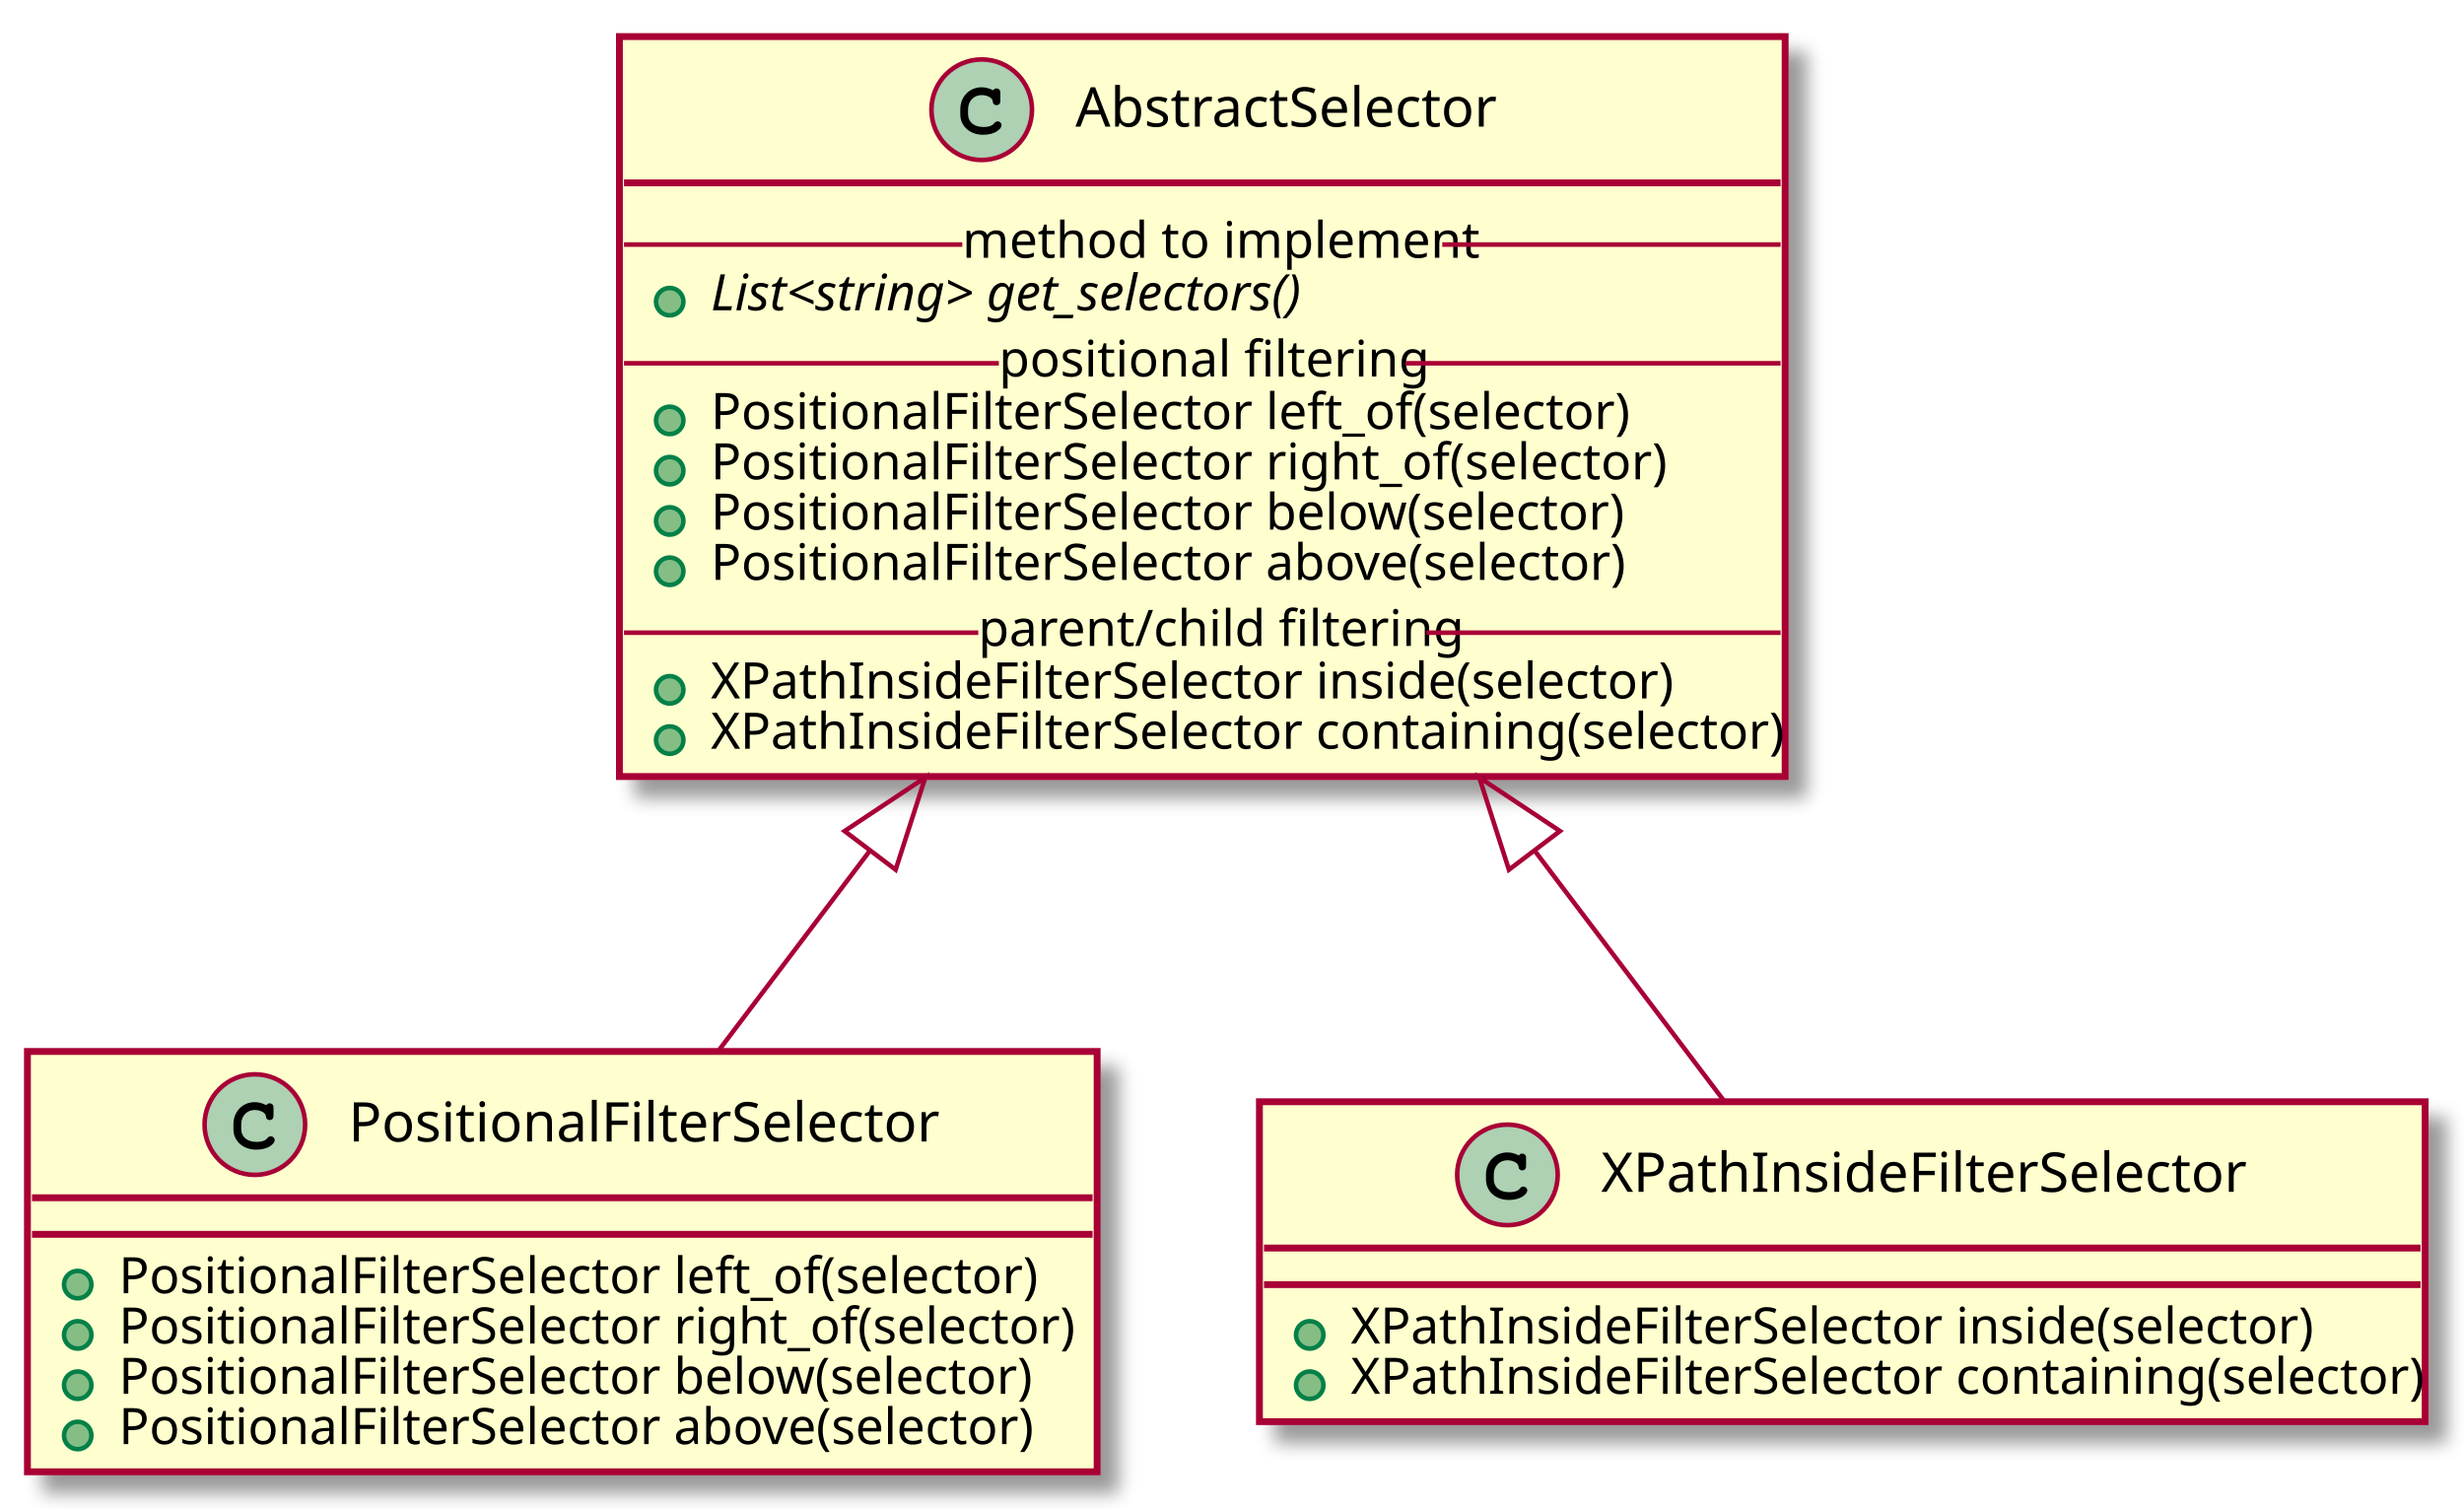
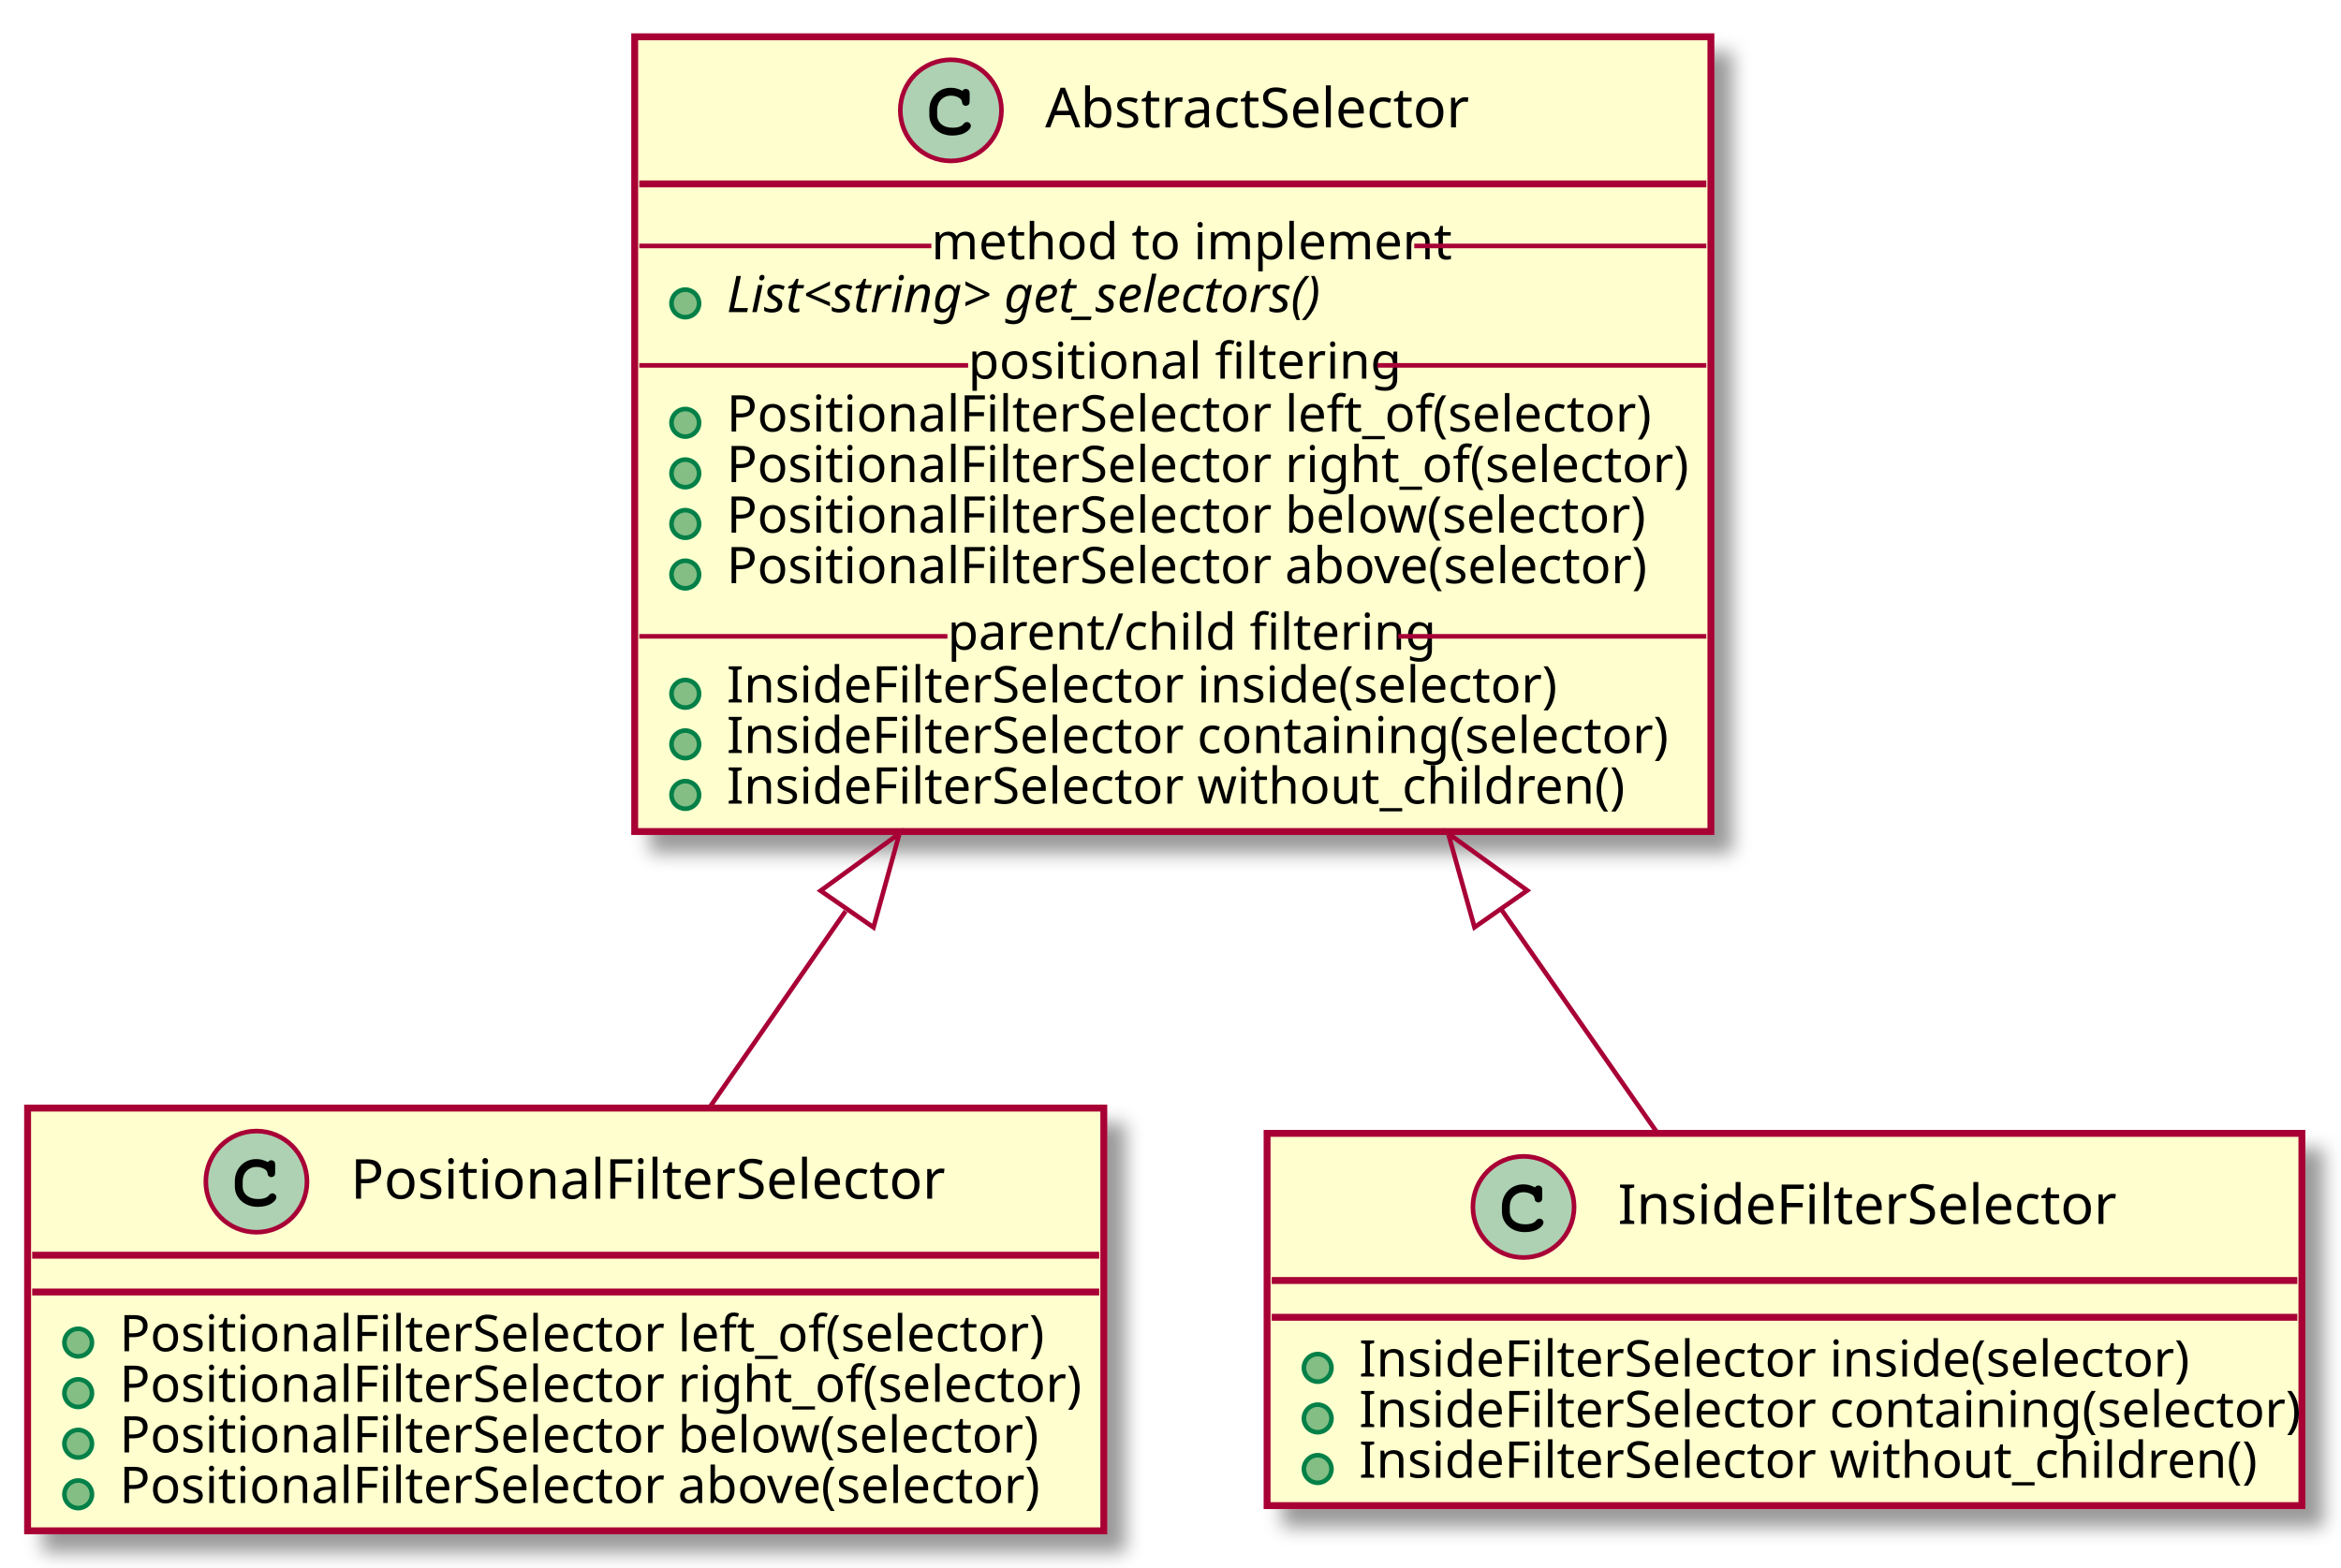
- <svg xmlns="http://www.w3.org/2000/svg" height="330px" style="width:539px;height:330px;" version="1.1" viewBox="0 0 539 330" width="539px">
+ <svg xmlns="http://www.w3.org/2000/svg" height="341px" style="width:509px;height:341px;" version="1.1" viewBox="0 0 509 341" width="509px">
  <defs>
    <filter height="300%" id="f1" width="300%" x="-1" y="-1">
      <feGaussianBlur result="blurOut" stdDeviation="2.0" />
      <feColorMatrix in="blurOut" result="blurOut2" type="matrix" values="0 0 0 0 0 0 0 0 0 0 0 0 0 0 0 0 0 0 .4 0" />
      <feOffset dx="4.0" dy="4.0" in="blurOut2" result="blurOut3" />
      <feBlend in="SourceGraphic" in2="blurOut3" mode="normal" />
    </filter>
  </defs>
  <g>
-     <rect fill="#FEFECE" filter="url(#f1)" height="161.863" style="stroke: #A80036; stroke-width: 1.5;" width="255" x="135.5" y="8" />
-     <ellipse cx="214.75" cy="24" fill="#ADD1B2" rx="11" ry="11" style="stroke: #A80036; stroke-width: 1.0;" />
-     <path d="M217.094,19.672 L217.266,19.75 C217.484,19.438 217.688,19.344 217.984,19.344 C218.281,19.344 218.562,19.484 218.719,19.75 C218.812,19.906 218.828,20.031 218.828,20.469 L218.828,21.891 C218.828,22.312 218.797,22.5 218.688,22.656 C218.516,22.875 218.25,23.016 217.984,23.016 C217.766,23.016 217.531,22.906 217.391,22.766 C217.25,22.641 217.219,22.516 217.156,22.109 C217.062,21.703 216.891,21.484 216.406,21.203 C215.938,20.953 215.328,20.797 214.75,20.797 C213.016,20.797 211.766,22.109 211.766,23.891 L211.766,24.984 C211.766,26.688 213.062,27.781 215.109,27.781 C215.875,27.781 216.562,27.656 216.984,27.391 C217.172,27.297 217.172,27.297 217.625,26.812 C217.812,26.625 218.016,26.547 218.234,26.547 C218.703,26.547 219.094,26.938 219.094,27.391 C219.094,27.781 218.766,28.234 218.188,28.641 C217.438,29.188 216.281,29.484 215.062,29.484 C212.172,29.484 210.062,27.594 210.062,25.016 L210.062,23.891 C210.062,21.172 212.062,19.094 214.688,19.094 C215.562,19.094 216.156,19.234 217.094,19.672 Z " />
-     <text fill="#000000" font-family="sans-serif" font-size="12" lengthAdjust="spacingAndGlyphs" textLength="88" x="235.25" y="27.7">AbstractSelector</text>
-     <line style="stroke: #A80036; stroke-width: 1.5;" x1="136.5" x2="389.5" y1="40" y2="40" />
-     <ellipse cx="146.5" cy="65.986" fill="#84BE84" rx="3" ry="3" style="stroke: #038048; stroke-width: 1.0;" />
-     <text fill="#000000" font-family="sans-serif" font-size="11" font-style="italic" lengthAdjust="spacingAndGlyphs" textLength="132" x="155.5" y="67.876">List&lt;string&gt; get_selectors()</text>
-     <line style="stroke: #A80036; stroke-width: 1.0;" x1="136.5" x2="210.5" y1="53.493" y2="53.493" />
-     <text fill="#000000" font-family="sans-serif" font-size="11" lengthAdjust="spacingAndGlyphs" textLength="105" x="210.5" y="56.382">method to implement</text>
-     <line style="stroke: #A80036; stroke-width: 1.0;" x1="315.5" x2="389.5" y1="53.493" y2="53.493" />
-     <ellipse cx="146.5" cy="91.959" fill="#84BE84" rx="3" ry="3" style="stroke: #038048; stroke-width: 1.0;" />
-     <text fill="#000000" font-family="sans-serif" font-size="11" lengthAdjust="spacingAndGlyphs" textLength="201" x="155.5" y="93.848">PositionalFilterSelector left_of(selector)</text>
-     <ellipse cx="146.5" cy="102.959" fill="#84BE84" rx="3" ry="3" style="stroke: #038048; stroke-width: 1.0;" />
-     <text fill="#000000" font-family="sans-serif" font-size="11" lengthAdjust="spacingAndGlyphs" textLength="208" x="155.5" y="104.848">PositionalFilterSelector right_of(selector)</text>
-     <ellipse cx="146.5" cy="113.959" fill="#84BE84" rx="3" ry="3" style="stroke: #038048; stroke-width: 1.0;" />
-     <text fill="#000000" font-family="sans-serif" font-size="11" lengthAdjust="spacingAndGlyphs" textLength="199" x="155.5" y="115.848">PositionalFilterSelector below(selector)</text>
-     <ellipse cx="146.5" cy="124.959" fill="#84BE84" rx="3" ry="3" style="stroke: #038048; stroke-width: 1.0;" />
-     <text fill="#000000" font-family="sans-serif" font-size="11" lengthAdjust="spacingAndGlyphs" textLength="200" x="155.5" y="126.848">PositionalFilterSelector above(selector)</text>
-     <line style="stroke: #A80036; stroke-width: 1.0;" x1="136.5" x2="218.5" y1="79.466" y2="79.466" />
-     <text fill="#000000" font-family="sans-serif" font-size="11" lengthAdjust="spacingAndGlyphs" textLength="89" x="218.5" y="82.355">positional filtering</text>
-     <line style="stroke: #A80036; stroke-width: 1.0;" x1="307.5" x2="389.5" y1="79.466" y2="79.466" />
-     <ellipse cx="146.5" cy="150.891" fill="#84BE84" rx="3" ry="3" style="stroke: #038048; stroke-width: 1.0;" />
-     <text fill="#000000" font-family="sans-serif" font-size="11" lengthAdjust="spacingAndGlyphs" textLength="208" x="155.5" y="152.78">XPathInsideFilterSelector inside(selector)</text>
-     <ellipse cx="146.5" cy="161.891" fill="#84BE84" rx="3" ry="3" style="stroke: #038048; stroke-width: 1.0;" />
-     <text fill="#000000" font-family="sans-serif" font-size="11" lengthAdjust="spacingAndGlyphs" textLength="229" x="155.5" y="163.78">XPathInsideFilterSelector containing(selector)</text>
-     <line style="stroke: #A80036; stroke-width: 1.0;" x1="136.5" x2="214" y1="138.398" y2="138.398" />
-     <text fill="#000000" font-family="sans-serif" font-size="11" lengthAdjust="spacingAndGlyphs" textLength="98" x="214" y="141.287">parent/child filtering</text>
-     <line style="stroke: #A80036; stroke-width: 1.0;" x1="312" x2="389.5" y1="138.398" y2="138.398" />
-     <rect fill="#FEFECE" filter="url(#f1)" height="91.945" style="stroke: #A80036; stroke-width: 1.5;" width="234" x="6" y="230" />
-     <ellipse cx="55.75" cy="246" fill="#ADD1B2" rx="11" ry="11" style="stroke: #A80036; stroke-width: 1.0;" />
-     <path d="M58.094,241.672 L58.266,241.75 C58.484,241.438 58.688,241.344 58.984,241.344 C59.281,241.344 59.562,241.484 59.719,241.75 C59.812,241.906 59.828,242.031 59.828,242.469 L59.828,243.891 C59.828,244.312 59.797,244.5 59.688,244.656 C59.516,244.875 59.25,245.016 58.984,245.016 C58.766,245.016 58.531,244.906 58.391,244.766 C58.25,244.641 58.219,244.516 58.156,244.109 C58.062,243.703 57.891,243.484 57.406,243.203 C56.938,242.953 56.328,242.797 55.75,242.797 C54.016,242.797 52.766,244.109 52.766,245.891 L52.766,246.984 C52.766,248.688 54.062,249.781 56.109,249.781 C56.875,249.781 57.562,249.656 57.984,249.391 C58.172,249.297 58.172,249.297 58.625,248.812 C58.812,248.625 59.016,248.547 59.234,248.547 C59.703,248.547 60.094,248.938 60.094,249.391 C60.094,249.781 59.766,250.234 59.188,250.641 C58.438,251.188 57.281,251.484 56.062,251.484 C53.172,251.484 51.062,249.594 51.062,247.016 L51.062,245.891 C51.062,243.172 53.062,241.094 55.688,241.094 C56.562,241.094 57.156,241.234 58.094,241.672 Z " />
-     <text fill="#000000" font-family="sans-serif" font-size="12" lengthAdjust="spacingAndGlyphs" textLength="126" x="76.25" y="249.7">PositionalFilterSelector</text>
-     <line style="stroke: #A80036; stroke-width: 1.5;" x1="7" x2="239" y1="262" y2="262" />
-     <line style="stroke: #A80036; stroke-width: 1.5;" x1="7" x2="239" y1="270" y2="270" />
-     <ellipse cx="17" cy="281" fill="#84BE84" rx="3" ry="3" style="stroke: #038048; stroke-width: 1.0;" />
-     <text fill="#000000" font-family="sans-serif" font-size="11" lengthAdjust="spacingAndGlyphs" textLength="201" x="26" y="282.889">PositionalFilterSelector left_of(selector)</text>
+     <rect fill="#FEFECE" filter="url(#f1)" height="172.85" style="stroke: #A80036; stroke-width: 1.5;" width="234" x="138" y="8" />
+     <ellipse cx="206.75" cy="24" fill="#ADD1B2" rx="11" ry="11" style="stroke: #A80036; stroke-width: 1.0;" />
+     <path d="M209.094,19.672 L209.266,19.75 C209.484,19.438 209.688,19.344 209.984,19.344 C210.281,19.344 210.562,19.484 210.719,19.75 C210.812,19.906 210.828,20.031 210.828,20.469 L210.828,21.891 C210.828,22.312 210.797,22.5 210.688,22.656 C210.516,22.875 210.25,23.016 209.984,23.016 C209.766,23.016 209.531,22.906 209.391,22.766 C209.25,22.641 209.219,22.516 209.156,22.109 C209.062,21.703 208.891,21.484 208.406,21.203 C207.938,20.953 207.328,20.797 206.75,20.797 C205.016,20.797 203.766,22.109 203.766,23.891 L203.766,24.984 C203.766,26.688 205.062,27.781 207.109,27.781 C207.875,27.781 208.562,27.656 208.984,27.391 C209.172,27.297 209.172,27.297 209.625,26.812 C209.812,26.625 210.016,26.547 210.234,26.547 C210.703,26.547 211.094,26.938 211.094,27.391 C211.094,27.781 210.766,28.234 210.188,28.641 C209.438,29.188 208.281,29.484 207.062,29.484 C204.172,29.484 202.062,27.594 202.062,25.016 L202.062,23.891 C202.062,21.172 204.062,19.094 206.688,19.094 C207.562,19.094 208.156,19.234 209.094,19.672 Z " />
+     <text fill="#000000" font-family="sans-serif" font-size="12" lengthAdjust="spacingAndGlyphs" textLength="88" x="227.25" y="27.7">AbstractSelector</text>
+     <line style="stroke: #A80036; stroke-width: 1.5;" x1="139" x2="371" y1="40" y2="40" />
+     <ellipse cx="149" cy="65.986" fill="#84BE84" rx="3" ry="3" style="stroke: #038048; stroke-width: 1.0;" />
+     <text fill="#000000" font-family="sans-serif" font-size="11" font-style="italic" lengthAdjust="spacingAndGlyphs" textLength="132" x="158" y="67.876">List&lt;string&gt; get_selectors()</text>
+     <line style="stroke: #A80036; stroke-width: 1.0;" x1="139" x2="202.5" y1="53.493" y2="53.493" />
+     <text fill="#000000" font-family="sans-serif" font-size="11" lengthAdjust="spacingAndGlyphs" textLength="105" x="202.5" y="56.382">method to implement</text>
+     <line style="stroke: #A80036; stroke-width: 1.0;" x1="307.5" x2="371" y1="53.493" y2="53.493" />
+     <ellipse cx="149" cy="91.959" fill="#84BE84" rx="3" ry="3" style="stroke: #038048; stroke-width: 1.0;" />
+     <text fill="#000000" font-family="sans-serif" font-size="11" lengthAdjust="spacingAndGlyphs" textLength="201" x="158" y="93.848">PositionalFilterSelector left_of(selector)</text>
+     <ellipse cx="149" cy="102.959" fill="#84BE84" rx="3" ry="3" style="stroke: #038048; stroke-width: 1.0;" />
+     <text fill="#000000" font-family="sans-serif" font-size="11" lengthAdjust="spacingAndGlyphs" textLength="208" x="158" y="104.848">PositionalFilterSelector right_of(selector)</text>
+     <ellipse cx="149" cy="113.959" fill="#84BE84" rx="3" ry="3" style="stroke: #038048; stroke-width: 1.0;" />
+     <text fill="#000000" font-family="sans-serif" font-size="11" lengthAdjust="spacingAndGlyphs" textLength="199" x="158" y="115.848">PositionalFilterSelector below(selector)</text>
+     <ellipse cx="149" cy="124.959" fill="#84BE84" rx="3" ry="3" style="stroke: #038048; stroke-width: 1.0;" />
+     <text fill="#000000" font-family="sans-serif" font-size="11" lengthAdjust="spacingAndGlyphs" textLength="200" x="158" y="126.848">PositionalFilterSelector above(selector)</text>
+     <line style="stroke: #A80036; stroke-width: 1.0;" x1="139" x2="210.5" y1="79.466" y2="79.466" />
+     <text fill="#000000" font-family="sans-serif" font-size="11" lengthAdjust="spacingAndGlyphs" textLength="89" x="210.5" y="82.355">positional filtering</text>
+     <line style="stroke: #A80036; stroke-width: 1.0;" x1="299.5" x2="371" y1="79.466" y2="79.466" />
+     <ellipse cx="149" cy="150.891" fill="#84BE84" rx="3" ry="3" style="stroke: #038048; stroke-width: 1.0;" />
+     <text fill="#000000" font-family="sans-serif" font-size="11" lengthAdjust="spacingAndGlyphs" textLength="178" x="158" y="152.78">InsideFilterSelector inside(selector)</text>
+     <ellipse cx="149" cy="161.891" fill="#84BE84" rx="3" ry="3" style="stroke: #038048; stroke-width: 1.0;" />
+     <text fill="#000000" font-family="sans-serif" font-size="11" lengthAdjust="spacingAndGlyphs" textLength="199" x="158" y="163.78">InsideFilterSelector containing(selector)</text>
+     <ellipse cx="149" cy="172.891" fill="#84BE84" rx="3" ry="3" style="stroke: #038048; stroke-width: 1.0;" />
+     <text fill="#000000" font-family="sans-serif" font-size="11" lengthAdjust="spacingAndGlyphs" textLength="192" x="158" y="174.78">InsideFilterSelector without_children()</text>
+     <line style="stroke: #A80036; stroke-width: 1.0;" x1="139" x2="206" y1="138.398" y2="138.398" />
+     <text fill="#000000" font-family="sans-serif" font-size="11" lengthAdjust="spacingAndGlyphs" textLength="98" x="206" y="141.287">parent/child filtering</text>
+     <line style="stroke: #A80036; stroke-width: 1.0;" x1="304" x2="371" y1="138.398" y2="138.398" />
+     <rect fill="#FEFECE" filter="url(#f1)" height="91.945" style="stroke: #A80036; stroke-width: 1.5;" width="234" x="6" y="241" />
+     <ellipse cx="55.75" cy="257" fill="#ADD1B2" rx="11" ry="11" style="stroke: #A80036; stroke-width: 1.0;" />
+     <path d="M58.094,252.672 L58.266,252.75 C58.484,252.438 58.688,252.344 58.984,252.344 C59.281,252.344 59.562,252.484 59.719,252.75 C59.812,252.906 59.828,253.031 59.828,253.469 L59.828,254.891 C59.828,255.312 59.797,255.5 59.688,255.656 C59.516,255.875 59.25,256.016 58.984,256.016 C58.766,256.016 58.531,255.906 58.391,255.766 C58.25,255.641 58.219,255.516 58.156,255.109 C58.062,254.703 57.891,254.484 57.406,254.203 C56.938,253.953 56.328,253.797 55.75,253.797 C54.016,253.797 52.766,255.109 52.766,256.891 L52.766,257.984 C52.766,259.688 54.062,260.781 56.109,260.781 C56.875,260.781 57.562,260.656 57.984,260.391 C58.172,260.297 58.172,260.297 58.625,259.812 C58.812,259.625 59.016,259.547 59.234,259.547 C59.703,259.547 60.094,259.938 60.094,260.391 C60.094,260.781 59.766,261.234 59.188,261.641 C58.438,262.188 57.281,262.484 56.062,262.484 C53.172,262.484 51.062,260.594 51.062,258.016 L51.062,256.891 C51.062,254.172 53.062,252.094 55.688,252.094 C56.562,252.094 57.156,252.234 58.094,252.672 Z " />
+     <text fill="#000000" font-family="sans-serif" font-size="12" lengthAdjust="spacingAndGlyphs" textLength="126" x="76.25" y="260.7">PositionalFilterSelector</text>
+     <line style="stroke: #A80036; stroke-width: 1.5;" x1="7" x2="239" y1="273" y2="273" />
+     <line style="stroke: #A80036; stroke-width: 1.5;" x1="7" x2="239" y1="281" y2="281" />
    <ellipse cx="17" cy="292" fill="#84BE84" rx="3" ry="3" style="stroke: #038048; stroke-width: 1.0;" />
-     <text fill="#000000" font-family="sans-serif" font-size="11" lengthAdjust="spacingAndGlyphs" textLength="208" x="26" y="293.889">PositionalFilterSelector right_of(selector)</text>
+     <text fill="#000000" font-family="sans-serif" font-size="11" lengthAdjust="spacingAndGlyphs" textLength="201" x="26" y="293.889">PositionalFilterSelector left_of(selector)</text>
    <ellipse cx="17" cy="303" fill="#84BE84" rx="3" ry="3" style="stroke: #038048; stroke-width: 1.0;" />
-     <text fill="#000000" font-family="sans-serif" font-size="11" lengthAdjust="spacingAndGlyphs" textLength="199" x="26" y="304.889">PositionalFilterSelector below(selector)</text>
+     <text fill="#000000" font-family="sans-serif" font-size="11" lengthAdjust="spacingAndGlyphs" textLength="208" x="26" y="304.889">PositionalFilterSelector right_of(selector)</text>
    <ellipse cx="17" cy="314" fill="#84BE84" rx="3" ry="3" style="stroke: #038048; stroke-width: 1.0;" />
-     <text fill="#000000" font-family="sans-serif" font-size="11" lengthAdjust="spacingAndGlyphs" textLength="200" x="26" y="315.889">PositionalFilterSelector above(selector)</text>
-     <rect fill="#FEFECE" filter="url(#f1)" height="69.973" style="stroke: #A80036; stroke-width: 1.5;" width="255" x="275.5" y="241" />
-     <ellipse cx="329.75" cy="257" fill="#ADD1B2" rx="11" ry="11" style="stroke: #A80036; stroke-width: 1.0;" />
-     <path d="M332.094,252.672 L332.266,252.75 C332.484,252.438 332.688,252.344 332.984,252.344 C333.281,252.344 333.562,252.484 333.719,252.75 C333.812,252.906 333.828,253.031 333.828,253.469 L333.828,254.891 C333.828,255.312 333.797,255.5 333.688,255.656 C333.516,255.875 333.25,256.016 332.984,256.016 C332.766,256.016 332.531,255.906 332.391,255.766 C332.25,255.641 332.219,255.516 332.156,255.109 C332.062,254.703 331.891,254.484 331.406,254.203 C330.938,253.953 330.328,253.797 329.75,253.797 C328.016,253.797 326.766,255.109 326.766,256.891 L326.766,257.984 C326.766,259.688 328.062,260.781 330.109,260.781 C330.875,260.781 331.562,260.656 331.984,260.391 C332.172,260.297 332.172,260.297 332.625,259.812 C332.812,259.625 333.016,259.547 333.234,259.547 C333.703,259.547 334.094,259.938 334.094,260.391 C334.094,260.781 333.766,261.234 333.188,261.641 C332.438,262.188 331.281,262.484 330.062,262.484 C327.172,262.484 325.062,260.594 325.062,258.016 L325.062,256.891 C325.062,254.172 327.062,252.094 329.688,252.094 C330.562,252.094 331.156,252.234 332.094,252.672 Z " />
-     <text fill="#000000" font-family="sans-serif" font-size="12" lengthAdjust="spacingAndGlyphs" textLength="138" x="350.25" y="260.7">XPathInsideFilterSelector</text>
-     <line style="stroke: #A80036; stroke-width: 1.5;" x1="276.5" x2="529.5" y1="273" y2="273" />
-     <line style="stroke: #A80036; stroke-width: 1.5;" x1="276.5" x2="529.5" y1="281" y2="281" />
-     <ellipse cx="286.5" cy="292" fill="#84BE84" rx="3" ry="3" style="stroke: #038048; stroke-width: 1.0;" />
-     <text fill="#000000" font-family="sans-serif" font-size="11" lengthAdjust="spacingAndGlyphs" textLength="208" x="295.5" y="293.889">XPathInsideFilterSelector inside(selector)</text>
-     <ellipse cx="286.5" cy="303" fill="#84BE84" rx="3" ry="3" style="stroke: #038048; stroke-width: 1.0;" />
-     <text fill="#000000" font-family="sans-serif" font-size="11" lengthAdjust="spacingAndGlyphs" textLength="229" x="295.5" y="304.889">XPathInsideFilterSelector containing(selector)</text>
-     <path d="M190.334,186.023 C178.729,201.358 167.223,216.562 157.093,229.949 " fill="none" style="stroke: #A80036; stroke-width: 1.0;" />
-     <polygon fill="none" points="184.757,181.792,202.408,170.068,195.921,190.24,184.757,181.792" style="stroke: #A80036; stroke-width: 1.0;" />
-     <path d="M335.762,186.15 C350.61,205.77 365.291,225.171 377.129,240.814 " fill="none" style="stroke: #A80036; stroke-width: 1.0;" />
-     <polygon fill="none" points="330.079,190.24,323.592,170.068,341.243,181.792,330.079,190.24" style="stroke: #A80036; stroke-width: 1.0;" />
+     <text fill="#000000" font-family="sans-serif" font-size="11" lengthAdjust="spacingAndGlyphs" textLength="199" x="26" y="315.889">PositionalFilterSelector below(selector)</text>
+     <ellipse cx="17" cy="325" fill="#84BE84" rx="3" ry="3" style="stroke: #038048; stroke-width: 1.0;" />
+     <text fill="#000000" font-family="sans-serif" font-size="11" lengthAdjust="spacingAndGlyphs" textLength="200" x="26" y="326.889">PositionalFilterSelector above(selector)</text>
+     <rect fill="#FEFECE" filter="url(#f1)" height="80.959" style="stroke: #A80036; stroke-width: 1.5;" width="225" x="275.5" y="246.5" />
+     <ellipse cx="331.25" cy="262.5" fill="#ADD1B2" rx="11" ry="11" style="stroke: #A80036; stroke-width: 1.0;" />
+     <path d="M333.594,258.172 L333.766,258.25 C333.984,257.938 334.188,257.844 334.484,257.844 C334.781,257.844 335.062,257.984 335.219,258.25 C335.312,258.406 335.328,258.531 335.328,258.969 L335.328,260.391 C335.328,260.812 335.297,261 335.188,261.156 C335.016,261.375 334.75,261.516 334.484,261.516 C334.266,261.516 334.031,261.406 333.891,261.266 C333.75,261.141 333.719,261.016 333.656,260.609 C333.562,260.203 333.391,259.984 332.906,259.703 C332.438,259.453 331.828,259.297 331.25,259.297 C329.516,259.297 328.266,260.609 328.266,262.391 L328.266,263.484 C328.266,265.188 329.562,266.281 331.609,266.281 C332.375,266.281 333.062,266.156 333.484,265.891 C333.672,265.797 333.672,265.797 334.125,265.312 C334.312,265.125 334.516,265.047 334.734,265.047 C335.203,265.047 335.594,265.438 335.594,265.891 C335.594,266.281 335.266,266.734 334.688,267.141 C333.938,267.688 332.781,267.984 331.562,267.984 C328.672,267.984 326.562,266.094 326.562,263.516 L326.562,262.391 C326.562,259.672 328.562,257.594 331.188,257.594 C332.062,257.594 332.656,257.734 333.594,258.172 Z " />
+     <text fill="#000000" font-family="sans-serif" font-size="12" lengthAdjust="spacingAndGlyphs" textLength="105" x="351.75" y="266.2">InsideFilterSelector</text>
+     <line style="stroke: #A80036; stroke-width: 1.5;" x1="276.5" x2="499.5" y1="278.5" y2="278.5" />
+     <line style="stroke: #A80036; stroke-width: 1.5;" x1="276.5" x2="499.5" y1="286.5" y2="286.5" />
+     <ellipse cx="286.5" cy="297.5" fill="#84BE84" rx="3" ry="3" style="stroke: #038048; stroke-width: 1.0;" />
+     <text fill="#000000" font-family="sans-serif" font-size="11" lengthAdjust="spacingAndGlyphs" textLength="178" x="295.5" y="299.389">InsideFilterSelector inside(selector)</text>
+     <ellipse cx="286.5" cy="308.5" fill="#84BE84" rx="3" ry="3" style="stroke: #038048; stroke-width: 1.0;" />
+     <text fill="#000000" font-family="sans-serif" font-size="11" lengthAdjust="spacingAndGlyphs" textLength="199" x="295.5" y="310.389">InsideFilterSelector containing(selector)</text>
+     <ellipse cx="286.5" cy="319.5" fill="#84BE84" rx="3" ry="3" style="stroke: #038048; stroke-width: 1.0;" />
+     <text fill="#000000" font-family="sans-serif" font-size="11" lengthAdjust="spacingAndGlyphs" textLength="192" x="295.5" y="321.389">InsideFilterSelector without_children()</text>
+     <path d="M183.851,198.181 C173.492,213.131 163.303,227.835 154.314,240.809 " fill="none" style="stroke: #A80036; stroke-width: 1.0;" />
+     <polygon fill="none" points="178.42,193.729,195.565,181.276,189.927,201.702,178.42,193.729" style="stroke: #A80036; stroke-width: 1.0;" />
+     <path d="M326.445,197.833 C338.486,215.079 350.31,232.015 360.325,246.36 " fill="none" style="stroke: #A80036; stroke-width: 1.0;" />
+     <polygon fill="none" points="320.595,201.682,314.886,181.276,332.074,193.668,320.595,201.682" style="stroke: #A80036; stroke-width: 1.0;" />
  </g>
</svg>
